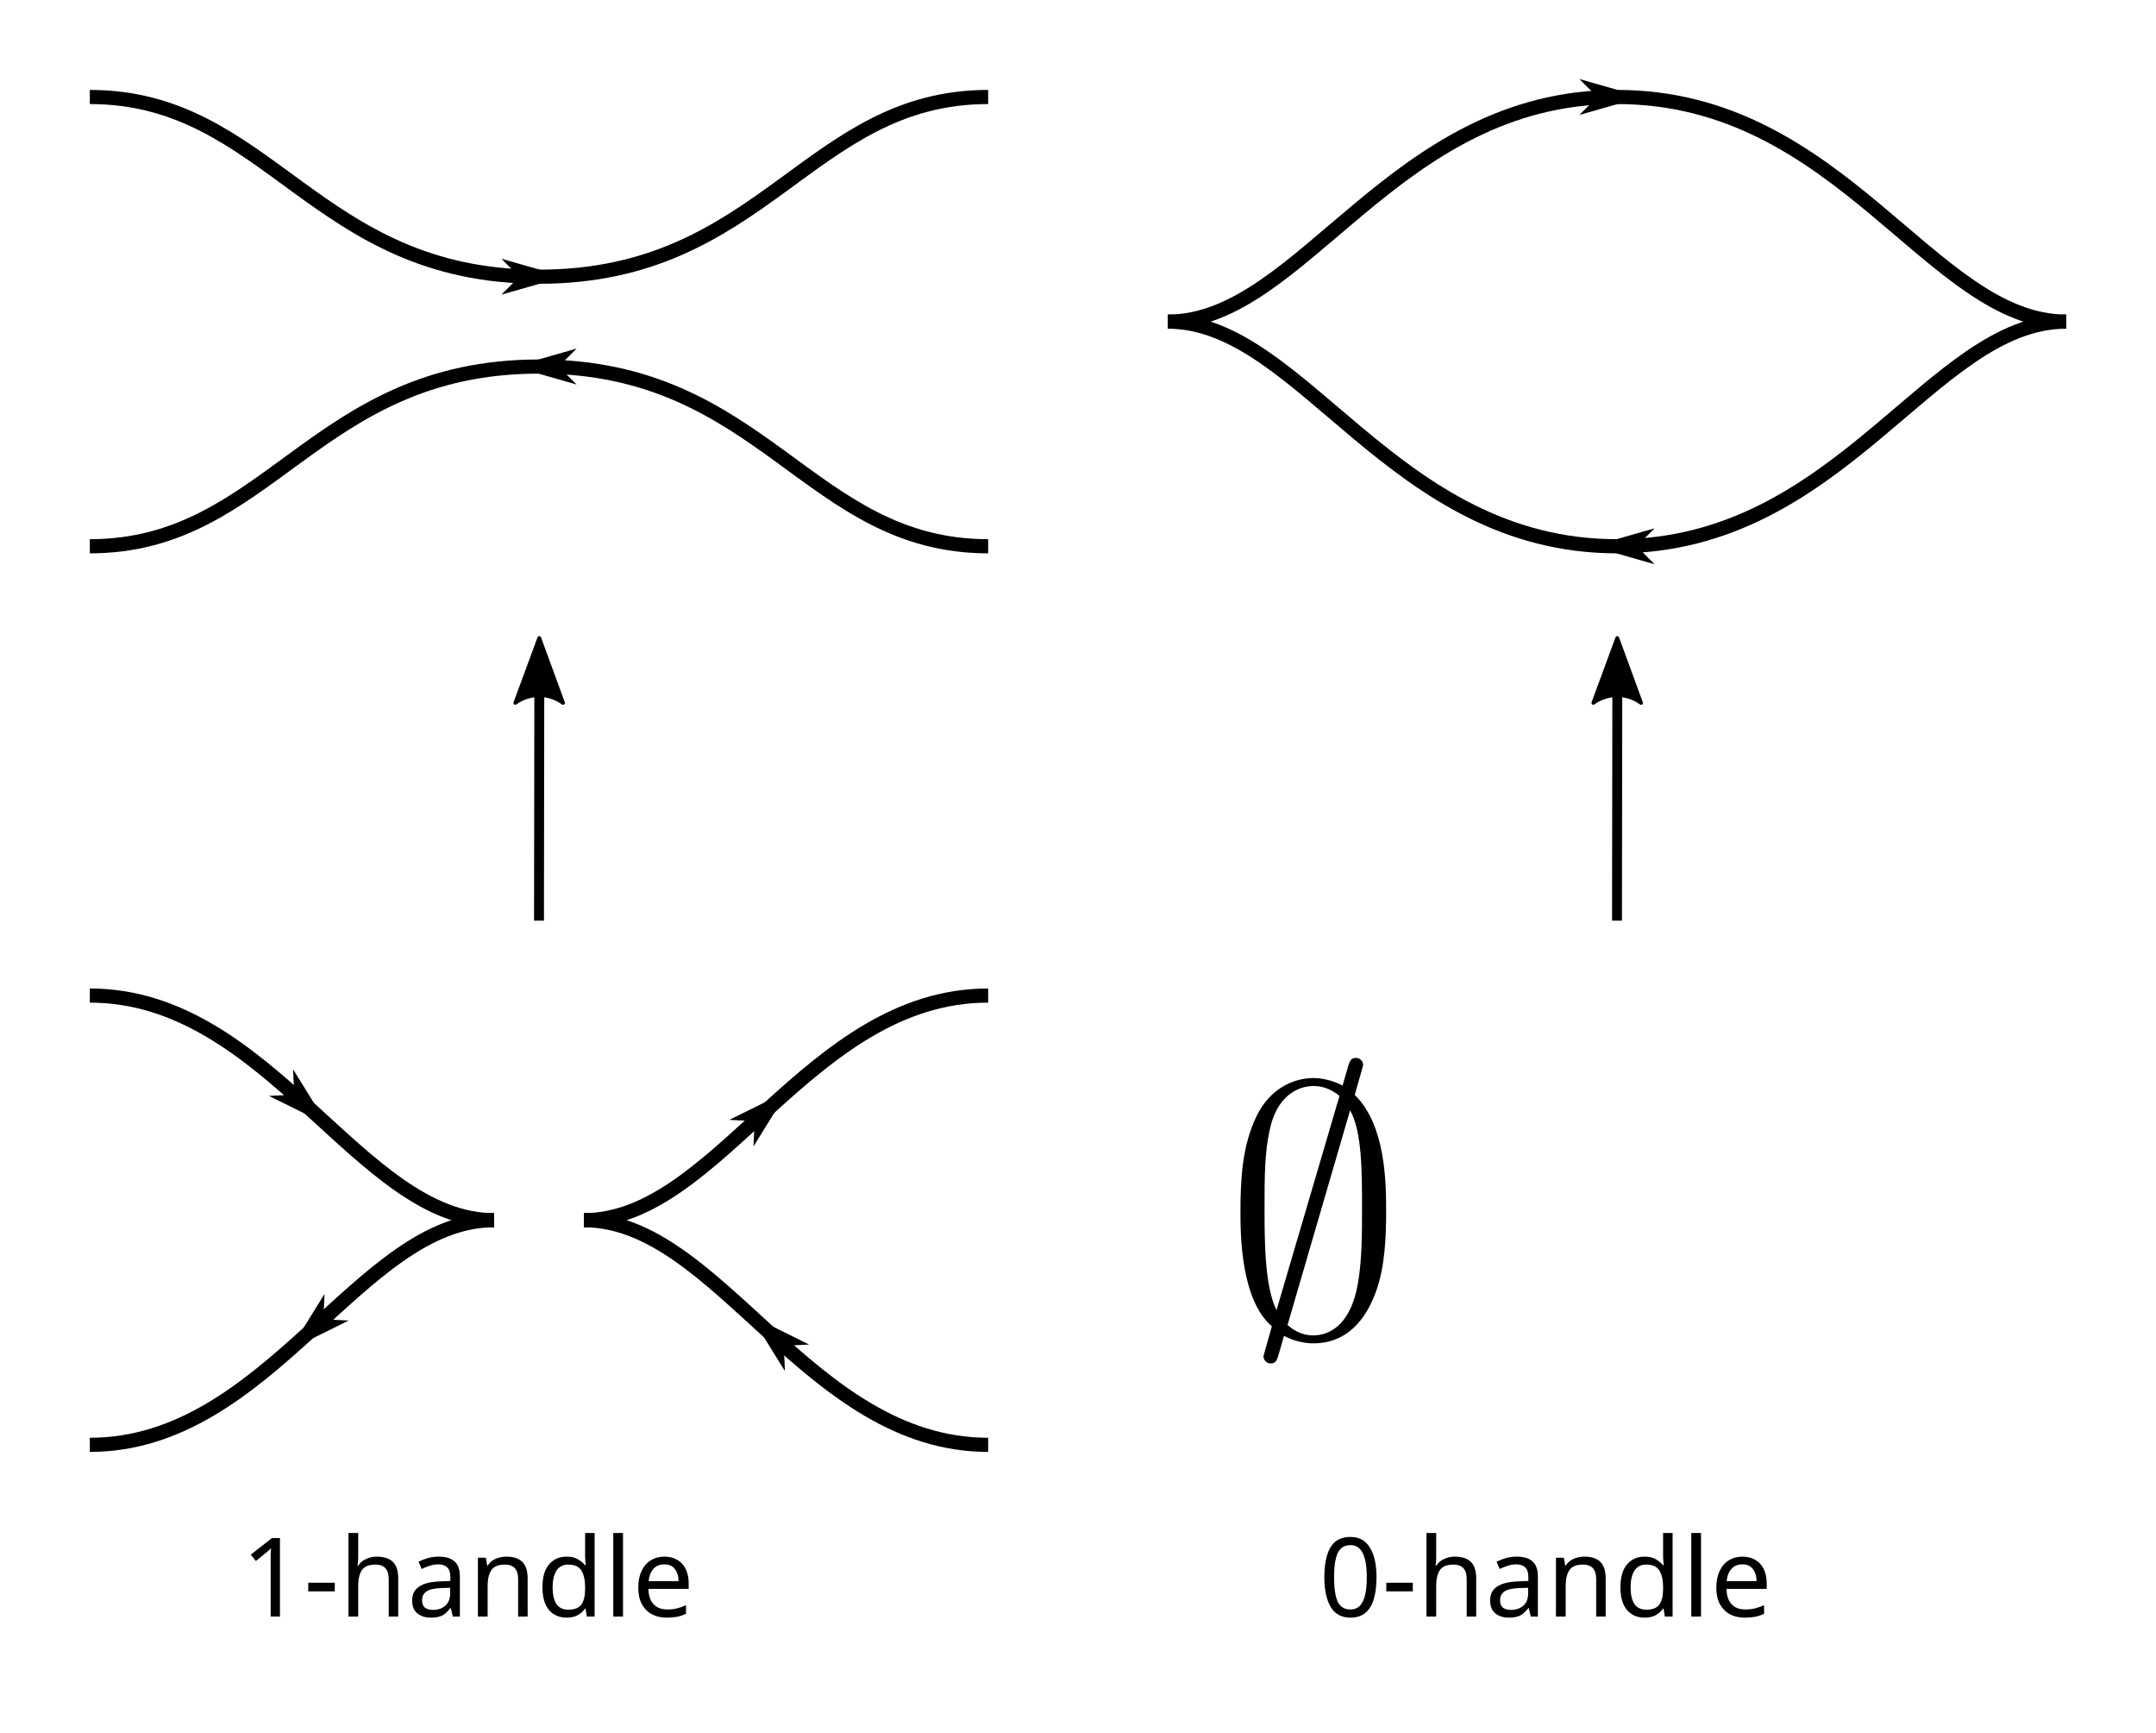
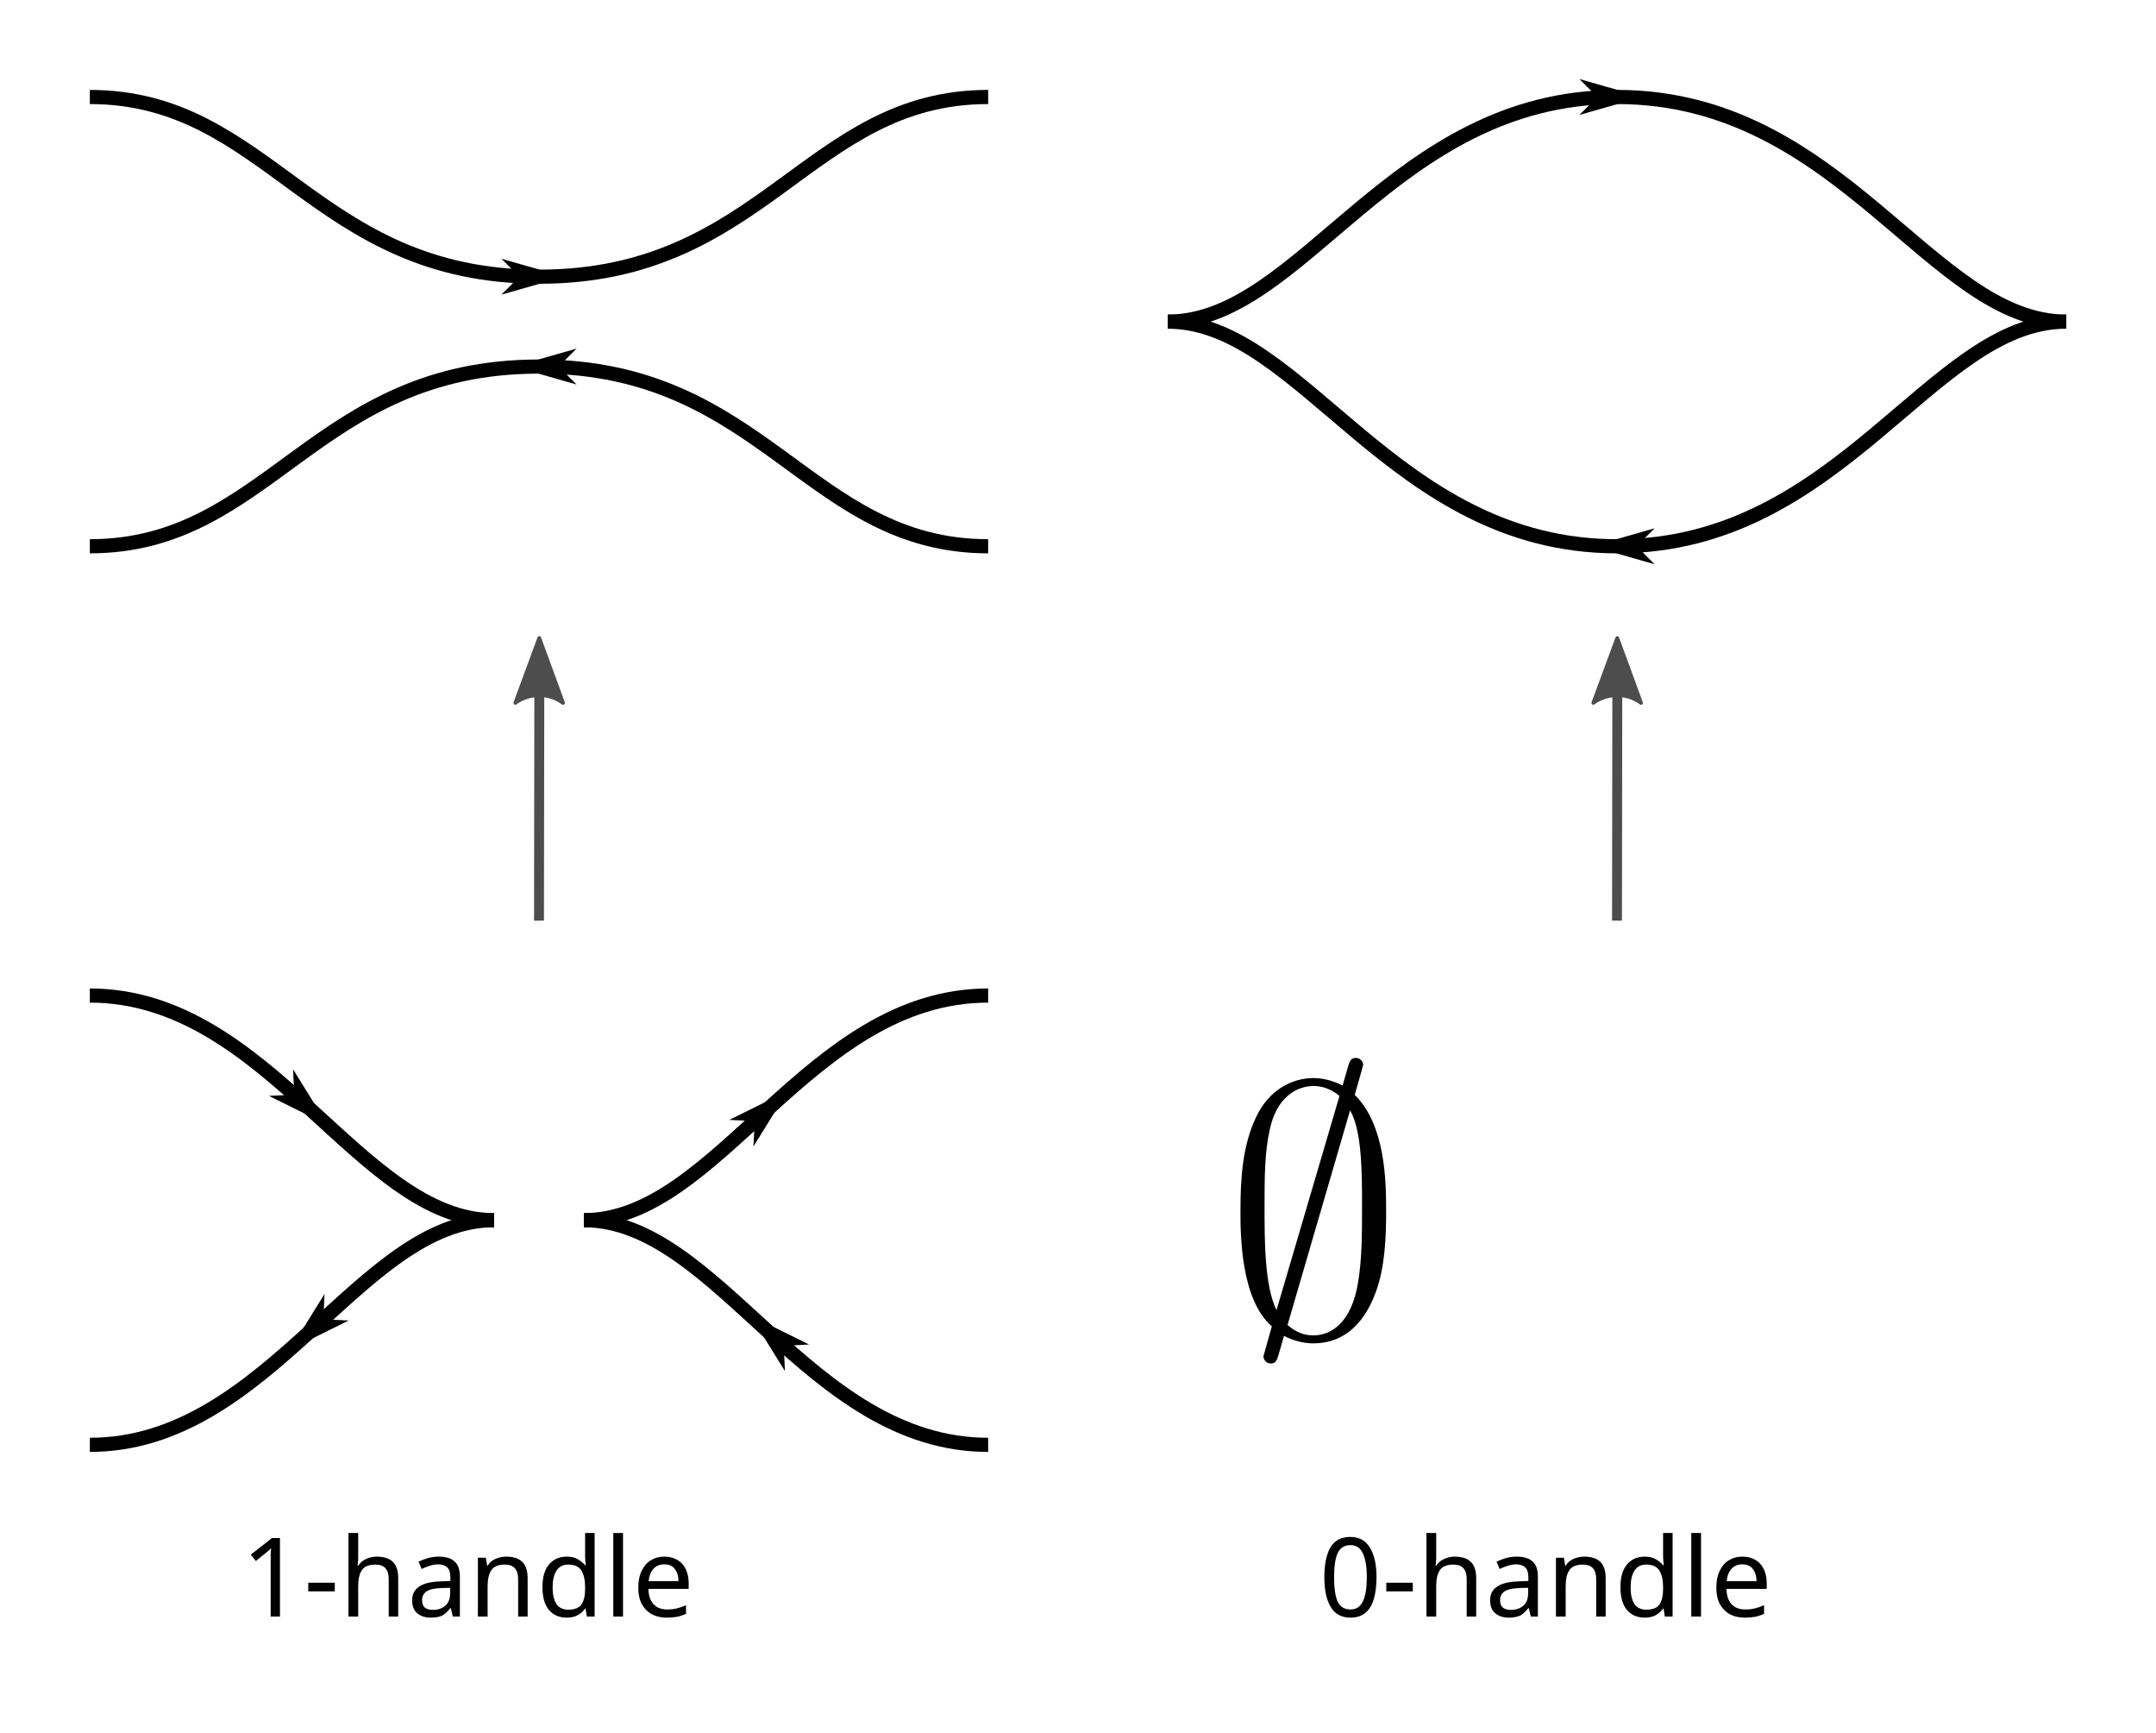
<svg xmlns="http://www.w3.org/2000/svg" width="6in" height="4.82in" viewBox="0 0 152.4 122.42" version="1.1" id="svg8">
  <defs id="defs2">
    <marker style="overflow:visible" id="marker2451" refX="0" refY="0" orient="auto">
      <path transform="matrix(0.2,0,0,0.2,1.2,0)" style="fill:#000000;fill-opacity:1;fill-rule:evenodd;stroke:#000000;stroke-width:1pt;stroke-opacity:1" d="M 0,0 5,-5 -12.5,0 5,5 Z" id="path2449" />
    </marker>
    <marker style="overflow:visible" id="marker2441" refX="0" refY="0" orient="auto">
      <path transform="matrix(0.2,0,0,0.2,1.2,0)" style="fill:#000000;fill-opacity:1;fill-rule:evenodd;stroke:#000000;stroke-width:1pt;stroke-opacity:1" d="M 0,0 5,-5 -12.5,0 5,5 Z" id="path2439" />
    </marker>
    <marker style="overflow:visible" id="marker2311" refX="0" refY="0" orient="auto">
      <path transform="matrix(-0.2,0,0,-0.2,-1.2,0)" style="fill:#000000;fill-opacity:1;fill-rule:evenodd;stroke:#000000;stroke-width:1pt;stroke-opacity:1" d="M 0,0 5,-5 -12.5,0 5,5 Z" id="path2309" />
    </marker>
    <marker style="overflow:visible" id="marker2301" refX="0" refY="0" orient="auto">
      <path transform="matrix(-0.2,0,0,-0.2,-1.2,0)" style="fill:#000000;fill-opacity:1;fill-rule:evenodd;stroke:#000000;stroke-width:1pt;stroke-opacity:1" d="M 0,0 5,-5 -12.5,0 5,5 Z" id="path2299" />
    </marker>
    <marker style="overflow:visible" id="marker2185" refX="0" refY="0" orient="auto">
      <path transform="matrix(-0.2,0,0,-0.2,-1.2,0)" style="fill:#000000;fill-opacity:1;fill-rule:evenodd;stroke:#000000;stroke-width:1pt;stroke-opacity:1" d="M 0,0 5,-5 -12.5,0 5,5 Z" id="path2183" />
    </marker>
    <marker style="overflow:visible" id="marker2079" refX="0" refY="0" orient="auto">
      <path transform="matrix(-0.2,0,0,-0.2,-1.2,0)" style="fill:#000000;fill-opacity:1;fill-rule:evenodd;stroke:#000000;stroke-width:1pt;stroke-opacity:1" d="M 0,0 5,-5 -12.5,0 5,5 Z" id="path2077" />
    </marker>
    <marker style="overflow:visible" id="marker1973" refX="0" refY="0" orient="auto">
      <path transform="matrix(-0.2,0,0,-0.2,-1.2,0)" style="fill:#000000;fill-opacity:1;fill-rule:evenodd;stroke:#000000;stroke-width:1pt;stroke-opacity:1" d="M 0,0 5,-5 -12.5,0 5,5 Z" id="path1971" />
    </marker>
    <marker style="overflow:visible" id="marker1879" refX="0" refY="0" orient="auto">
      <path transform="matrix(0.2,0,0,0.2,1.2,0)" style="fill:#000000;fill-opacity:1;fill-rule:evenodd;stroke:#000000;stroke-width:1pt;stroke-opacity:1" d="M 0,0 5,-5 -12.5,0 5,5 Z" id="path1877" />
    </marker>
    <marker style="overflow:visible" id="Arrow1Sstart" refX="0" refY="0" orient="auto">
      <path transform="matrix(0.2,0,0,0.2,1.2,0)" style="fill:#000000;fill-opacity:1;fill-rule:evenodd;stroke:#000000;stroke-width:1pt;stroke-opacity:1" d="M 0,0 5,-5 -12.5,0 5,5 Z" id="path869" />
    </marker>
    <marker style="overflow:visible" id="marker1611" refX="0" refY="0" orient="auto">
      <path transform="matrix(-0.2,0,0,-0.2,-1.2,0)" style="fill:#000000;fill-opacity:1;fill-rule:evenodd;stroke:#000000;stroke-width:1pt;stroke-opacity:1" d="M 0,0 5,-5 -12.5,0 5,5 Z" id="path1609" />
    </marker>
    <marker style="overflow:visible" id="marker1541" refX="0" refY="0" orient="auto">
      <path transform="matrix(-0.2,0,0,-0.2,-1.2,0)" style="fill:#000000;fill-opacity:1;fill-rule:evenodd;stroke:#000000;stroke-width:1pt;stroke-opacity:1" d="M 0,0 5,-5 -12.5,0 5,5 Z" id="path1539" />
    </marker>
    <marker style="overflow:visible" id="marker1465" refX="0" refY="0" orient="auto">
      <path transform="matrix(-0.2,0,0,-0.2,-1.2,0)" style="fill:#000000;fill-opacity:1;fill-rule:evenodd;stroke:#000000;stroke-width:1pt;stroke-opacity:1" d="M 0,0 5,-5 -12.5,0 5,5 Z" id="path1463" />
    </marker>
    <marker style="overflow:visible" id="marker1391" refX="0" refY="0" orient="auto">
      <path transform="scale(-0.6)" d="M 8.719,4.034 -2.207,0.016 8.719,-4.002 c -1.745,2.372 -1.735,5.617 -6e-7,8.035 z" style="fill:#000000;fill-opacity:1;fill-rule:evenodd;stroke:#000000;stroke-width:0.625;stroke-linejoin:round;stroke-opacity:1" id="path1389" />
    </marker>
    <marker style="overflow:visible" id="Arrow2Mend" refX="0" refY="0" orient="auto">
-       <path transform="scale(-0.6)" d="M 8.719,4.034 -2.207,0.016 8.719,-4.002 c -1.745,2.372 -1.735,5.617 -6e-7,8.035 z" style="fill:#000000;fill-opacity:1;fill-rule:evenodd;stroke:#000000;stroke-width:0.625;stroke-linejoin:round;stroke-opacity:1" id="path884" />
+       <path transform="scale(-0.6)" d="M 8.719,4.034 -2.207,0.016 8.719,-4.002 c -1.745,2.372 -1.735,5.617 -6e-7,8.035 z" style="fill:#4d4d4d;fill-opacity:1;fill-rule:evenodd;stroke:#4d4d4d;stroke-width:0.625;stroke-linejoin:round;stroke-opacity:1" id="path884" />
    </marker>
    <marker style="overflow:visible" id="Arrow1Send" refX="0" refY="0" orient="auto">
      <path transform="matrix(-0.2,0,0,-0.2,-1.2,0)" style="fill:#000000;fill-opacity:1;fill-rule:evenodd;stroke:#000000;stroke-width:1pt;stroke-opacity:1" d="M 0,0 5,-5 -12.5,0 5,5 Z" id="path872" />
    </marker>
    <marker style="overflow:visible" id="Arrow1Lend" refX="0" refY="0" orient="auto">
      <path transform="matrix(-0.8,0,0,-0.8,-10,0)" style="fill:#000000;fill-opacity:1;fill-rule:evenodd;stroke:#000000;stroke-width:1pt;stroke-opacity:1" d="M 0,0 5,-5 -12.5,0 5,5 Z" id="path860" />
    </marker>
    <marker style="overflow:visible" id="Arrow1Mend" refX="0" refY="0" orient="auto">
      <path transform="matrix(-0.4,0,0,-0.4,-4,0)" style="fill:#000000;fill-opacity:1;fill-rule:evenodd;stroke:#000000;stroke-width:1pt;stroke-opacity:1" d="M 0,0 5,-5 -12.5,0 5,5 Z" id="path866" />
    </marker>
    <marker style="overflow:visible" id="Arrow1Lstart" refX="0" refY="0" orient="auto">
      <path transform="matrix(0.8,0,0,0.8,10,0)" style="fill:#000000;fill-opacity:1;fill-rule:evenodd;stroke:#000000;stroke-width:1pt;stroke-opacity:1" d="M 0,0 5,-5 -12.5,0 5,5 Z" id="path857" />
    </marker>
    <marker style="overflow:visible" id="Arrow2Mend-6" refX="0" refY="0" orient="auto">
-       <path transform="scale(-0.6)" d="M 8.719,4.034 -2.207,0.016 8.719,-4.002 c -1.745,2.372 -1.735,5.617 -6e-7,8.035 z" style="fill:#000000;fill-opacity:1;fill-rule:evenodd;stroke:#000000;stroke-width:0.625;stroke-linejoin:round;stroke-opacity:1" id="path884-3" />
+       <path transform="scale(-0.6)" d="M 8.719,4.034 -2.207,0.016 8.719,-4.002 c -1.745,2.372 -1.735,5.617 -6e-7,8.035 z" style="fill:#4d4d4d;fill-opacity:1;fill-rule:evenodd;stroke:#4d4d4d;stroke-width:0.625;stroke-linejoin:round;stroke-opacity:1" id="path884-3" />
    </marker>
  </defs>
  <g id="layer1" transform="translate(-2e-7,-15.375)">
    <path style="fill:none;stroke:#000000;stroke-width:1;stroke-linecap:butt;stroke-linejoin:miter;stroke-miterlimit:4;stroke-dasharray:none;stroke-opacity:1;marker-mid:url(#marker2185)" d="m 34.925,101.6 c -4.763,0 -8.731,3.969 -13.097,7.938 -4.366,3.969 -9.128,7.938 -15.478,7.938" id="path1781" />
    <path style="fill:none;stroke:#000000;stroke-width:1;stroke-linecap:butt;stroke-linejoin:miter;stroke-miterlimit:4;stroke-dasharray:none;stroke-opacity:1;marker-mid:url(#marker1611)" d="m 6.35,85.725 c 6.35,0 11.113,3.969 15.478,7.938 4.366,3.969 8.334,7.937 13.097,7.937" id="path12" />
    <path style="fill:none;stroke:#000000;stroke-width:1;stroke-linecap:butt;stroke-linejoin:miter;stroke-miterlimit:4;stroke-dasharray:none;stroke-opacity:1;marker-mid:url(#marker2441)" d="m 41.275,101.6 c 4.763,0 8.731,3.969 13.097,7.938 4.366,3.969 9.128,7.938 15.478,7.938" id="path2297" />
    <path style="fill:none;stroke:#000000;stroke-width:1;stroke-linecap:butt;stroke-linejoin:miter;stroke-miterlimit:4;stroke-dasharray:none;stroke-opacity:1;marker-mid:url(#marker2451)" d="m 69.85,85.725 c -6.35,0 -11.113,3.969 -15.478,7.938 C 50.006,97.631 46.038,101.6 41.275,101.6" id="path14" />
    <path style="fill:none;stroke:#000000;stroke-width:1;stroke-linecap:butt;stroke-linejoin:miter;stroke-miterlimit:4;stroke-dasharray:none;stroke-opacity:1;marker-mid:url(#marker1541)" d="M 6.35,22.225 C 19.05,22.225 22.225,34.925 38.1,34.925 c 15.875,7e-6 19.05,-12.7 31.75,-12.7" id="path16" />
    <path style="fill:none;stroke:#000000;stroke-width:1;stroke-linecap:butt;stroke-linejoin:miter;stroke-miterlimit:4;stroke-dasharray:none;stroke-opacity:1;marker-mid:url(#Arrow1Sstart)" d="M 6.35,53.975 C 19.05,53.975 22.225,41.275 38.1,41.275 c 15.875,0 19.05,12.7 31.75,12.7" id="path18" />
-     <path style="fill:none;stroke:#000000;stroke-width:0.7;stroke-linecap:butt;stroke-linejoin:miter;stroke-miterlimit:4;stroke-dasharray:none;stroke-opacity:1;marker-end:url(#Arrow2Mend)" d="M 38.1,80.433 38.125,61.383" id="path20" />
+     <path style="fill:none;stroke:#4d4d4d;stroke-width:0.7;stroke-linecap:butt;stroke-linejoin:miter;stroke-miterlimit:4;stroke-dasharray:none;stroke-opacity:1;marker-end:url(#Arrow2Mend)" d="M 38.1,80.433 38.125,61.383" id="path20" />
    <path style="fill:none;stroke:#000000;stroke-width:1;stroke-linecap:butt;stroke-linejoin:miter;stroke-miterlimit:4;stroke-dasharray:none;stroke-opacity:1;marker-mid:url(#marker1465)" d="m 146.05,38.1 c -9.525,0 -15.875,15.875 -31.75,15.875 -15.875,0 -22.225,-15.875 -31.75,-15.875" id="path1449" />
    <path style="fill:none;stroke:#000000;stroke-width:1;stroke-linecap:butt;stroke-linejoin:miter;stroke-miterlimit:4;stroke-dasharray:none;stroke-opacity:1;marker-mid:url(#Arrow1Send)" d="m 82.55,38.1 c 9.525,0 15.875,-15.875 31.75,-15.875 15.875,-1e-6 22.225,15.875 31.75,15.875" id="path28" />
    <text xml:space="preserve" style="font-style:normal;font-variant:normal;font-weight:normal;font-stretch:normal;font-size:25.4px;line-height:1.25;font-family:'Latin Modern Math';-inkscape-font-specification:'Latin Modern Math';letter-spacing:0px;stroke-width:0.265" x="113.926" y="109.744" id="text32">
      <tspan id="tspan30" x="113.926" y="109.744" style="font-style:normal;font-variant:normal;font-weight:normal;font-stretch:normal;font-size:25.4px;font-family:'Latin Modern Math';-inkscape-font-specification:'Latin Modern Math';text-align:center;text-anchor:middle;stroke-width:0.265">∅</tspan>
    </text>
-     <path style="fill:none;stroke:#000000;stroke-width:0.7;stroke-linecap:butt;stroke-linejoin:miter;stroke-miterlimit:4;stroke-dasharray:none;stroke-opacity:1;marker-end:url(#Arrow2Mend-6)" d="m 114.3,80.433 c 0.003,-2.104 0.012,-8.707 0.025,-19.05" id="path20-9" />
+     <path style="fill:none;stroke:#4d4d4d;stroke-width:0.7;stroke-linecap:butt;stroke-linejoin:miter;stroke-miterlimit:4;stroke-dasharray:none;stroke-opacity:1;marker-end:url(#Arrow2Mend-6)" d="m 114.3,80.433 c 0.003,-2.104 0.012,-8.707 0.025,-19.05" id="path20-9" />
    <text xml:space="preserve" style="font-weight:300;font-size:10.583px;line-height:1.25;font-family:'Source Serif Pro';-inkscape-font-specification:'Source Serif Pro Light';text-align:center;letter-spacing:0px;text-anchor:middle;stroke-width:0.265" x="38.1" y="127" id="text2723">
      <tspan id="tspan2721" x="38.1" y="127" style="font-style:normal;font-variant:normal;font-weight:normal;font-stretch:normal;font-family:'Source Serif Pro';-inkscape-font-specification:'Source Serif Pro';stroke-width:0.265" />
    </text>
    <text xml:space="preserve" style="font-weight:300;font-size:8.467px;line-height:1.25;font-family:'Source Serif Pro';-inkscape-font-specification:'Source Serif Pro Light';text-align:center;letter-spacing:0px;text-anchor:middle;stroke-width:0.265" x="38.1" y="127" id="text2727">
      <tspan id="tspan2725" x="38.1" y="127" style="stroke-width:0.265" />
    </text>
    <text xml:space="preserve" style="font-size:7.761px;line-height:1.25;font-family:'Source Serif Pro';-inkscape-font-specification:'Source Serif Pro';text-align:center;letter-spacing:0px;text-anchor:middle;stroke-width:0.265" x="38.1" y="129.607" id="text2735">
      <tspan id="tspan2733" x="38.1" y="129.607" style="stroke-width:0.265">1-handle</tspan>
    </text>
    <text xml:space="preserve" style="font-size:7.761px;line-height:1.25;font-family:'Source Serif Pro';-inkscape-font-specification:'Source Serif Pro';text-align:center;letter-spacing:0px;text-anchor:middle;stroke-width:0.265" x="114.3" y="129.607" id="text2739">
      <tspan id="tspan2737" x="114.3" y="129.607" style="stroke-width:0.265">0-handle</tspan>
    </text>
  </g>
</svg>
